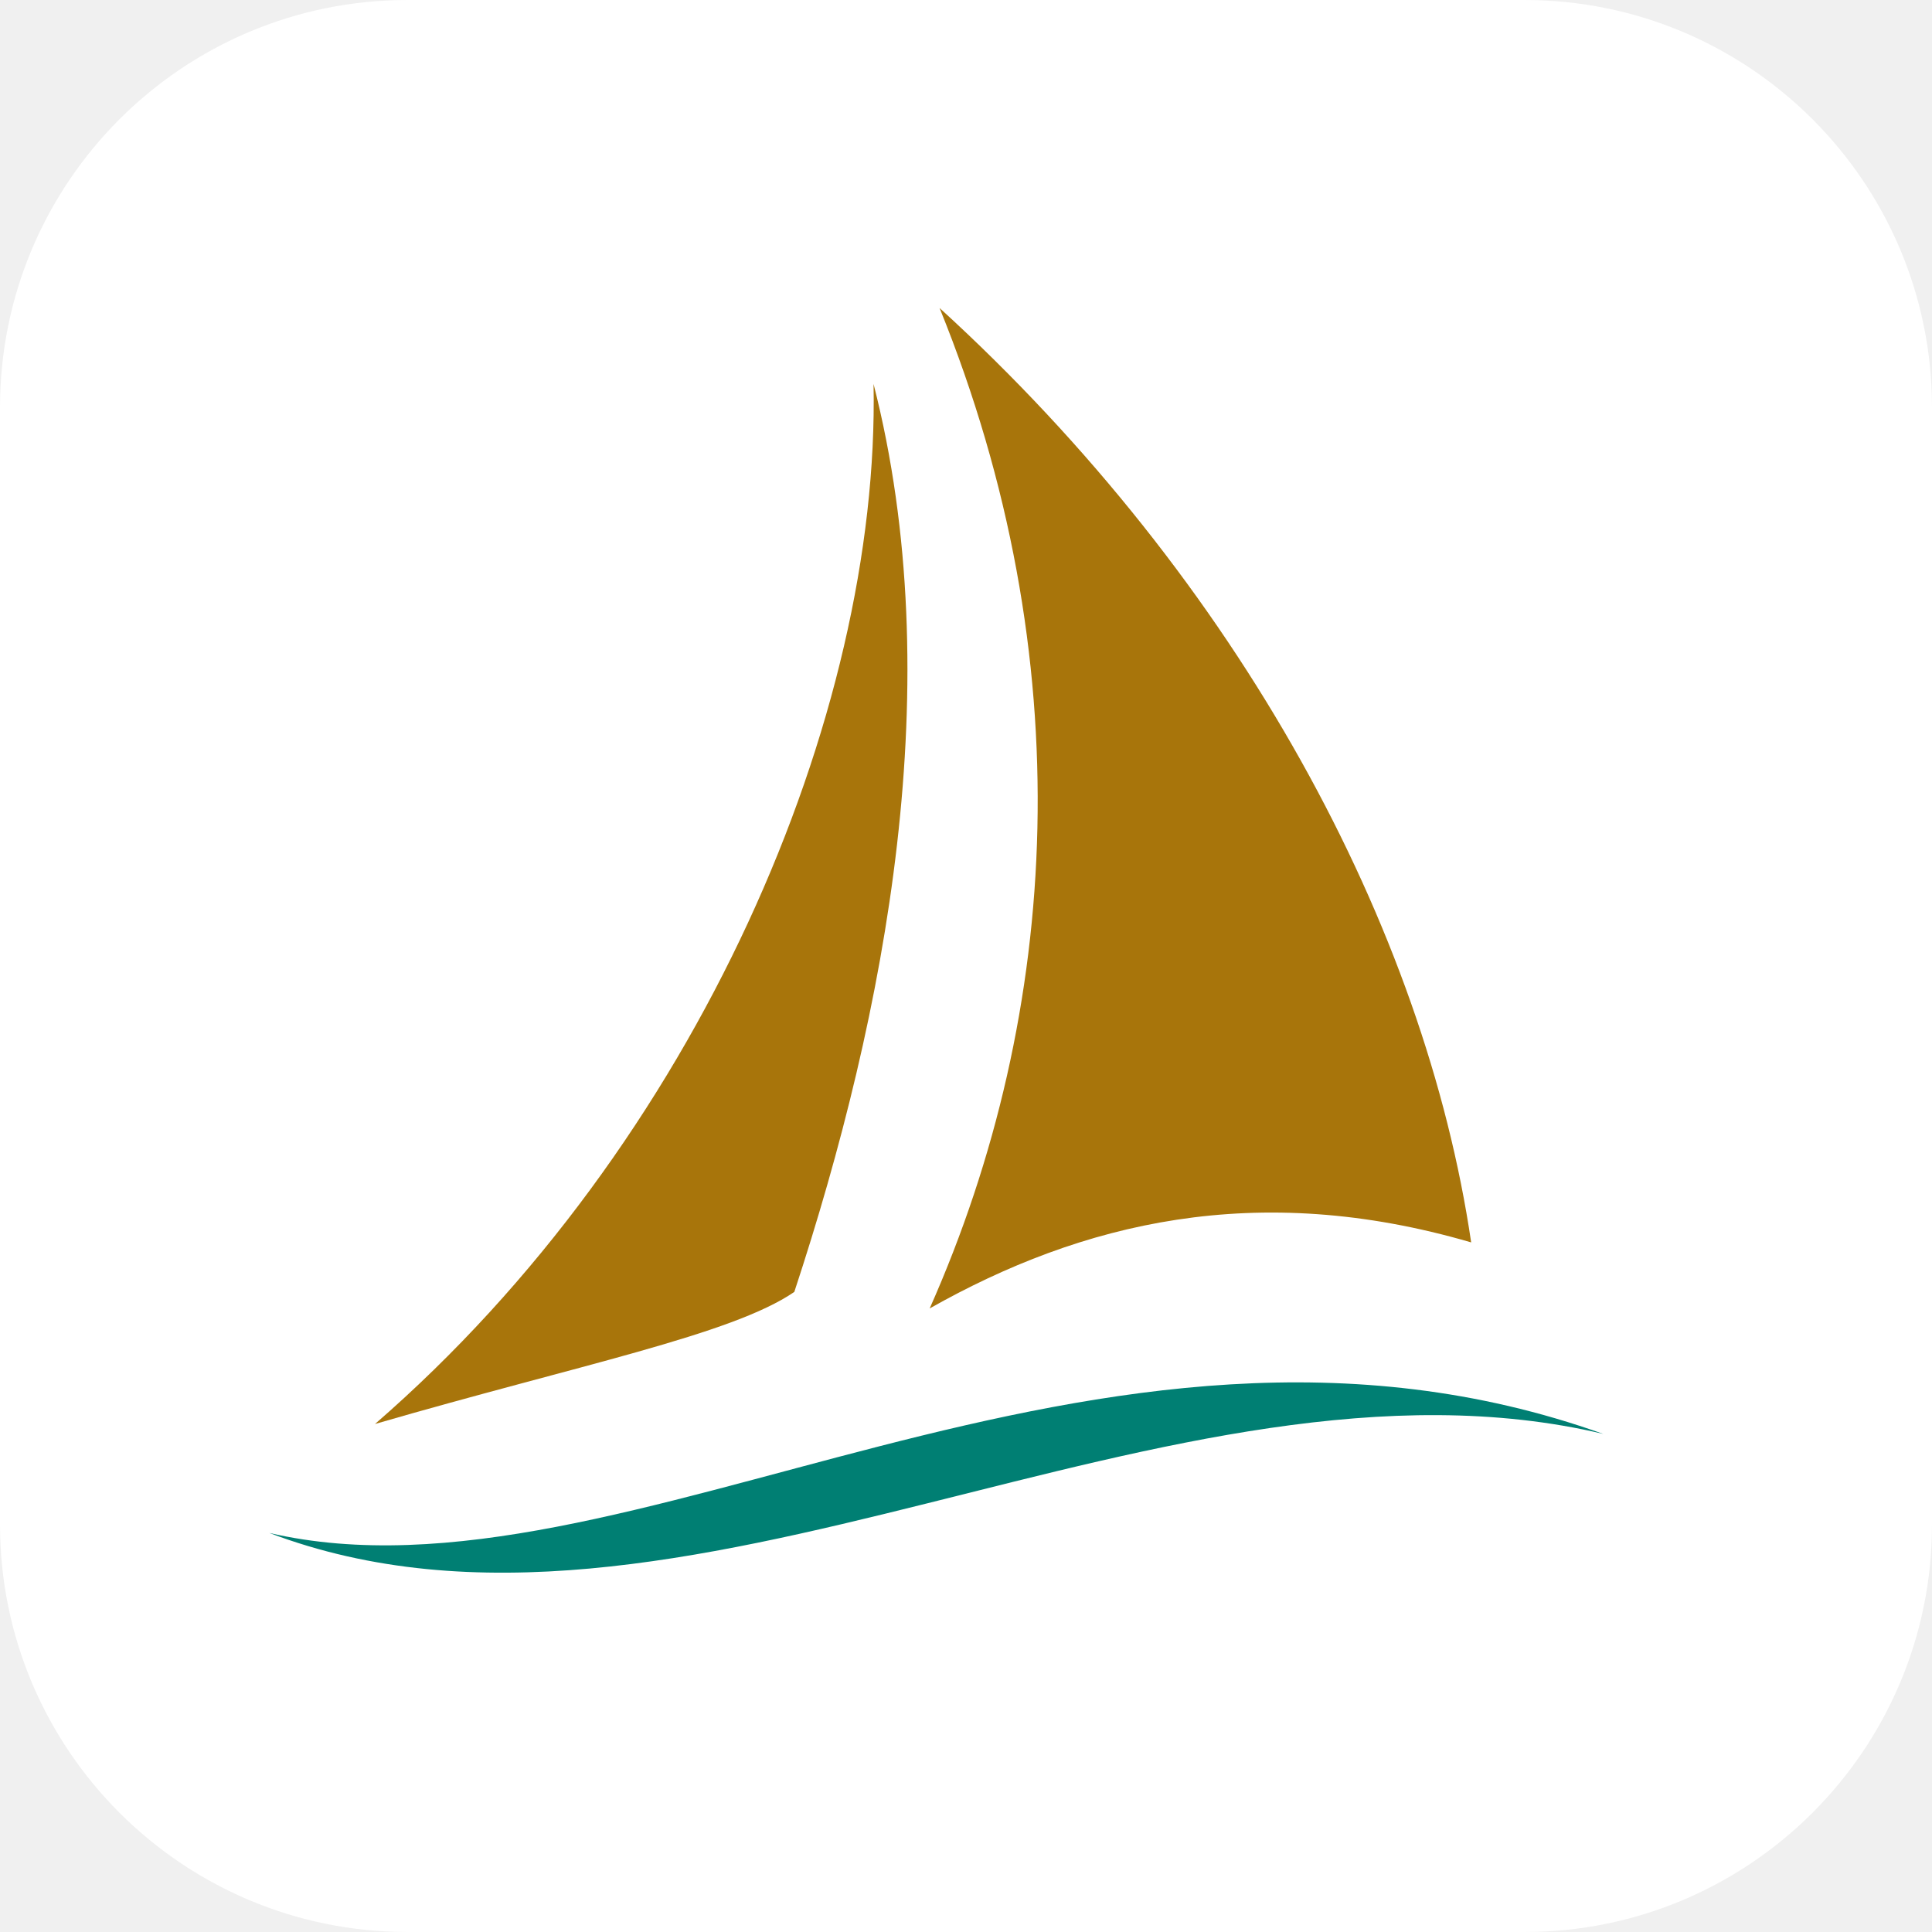
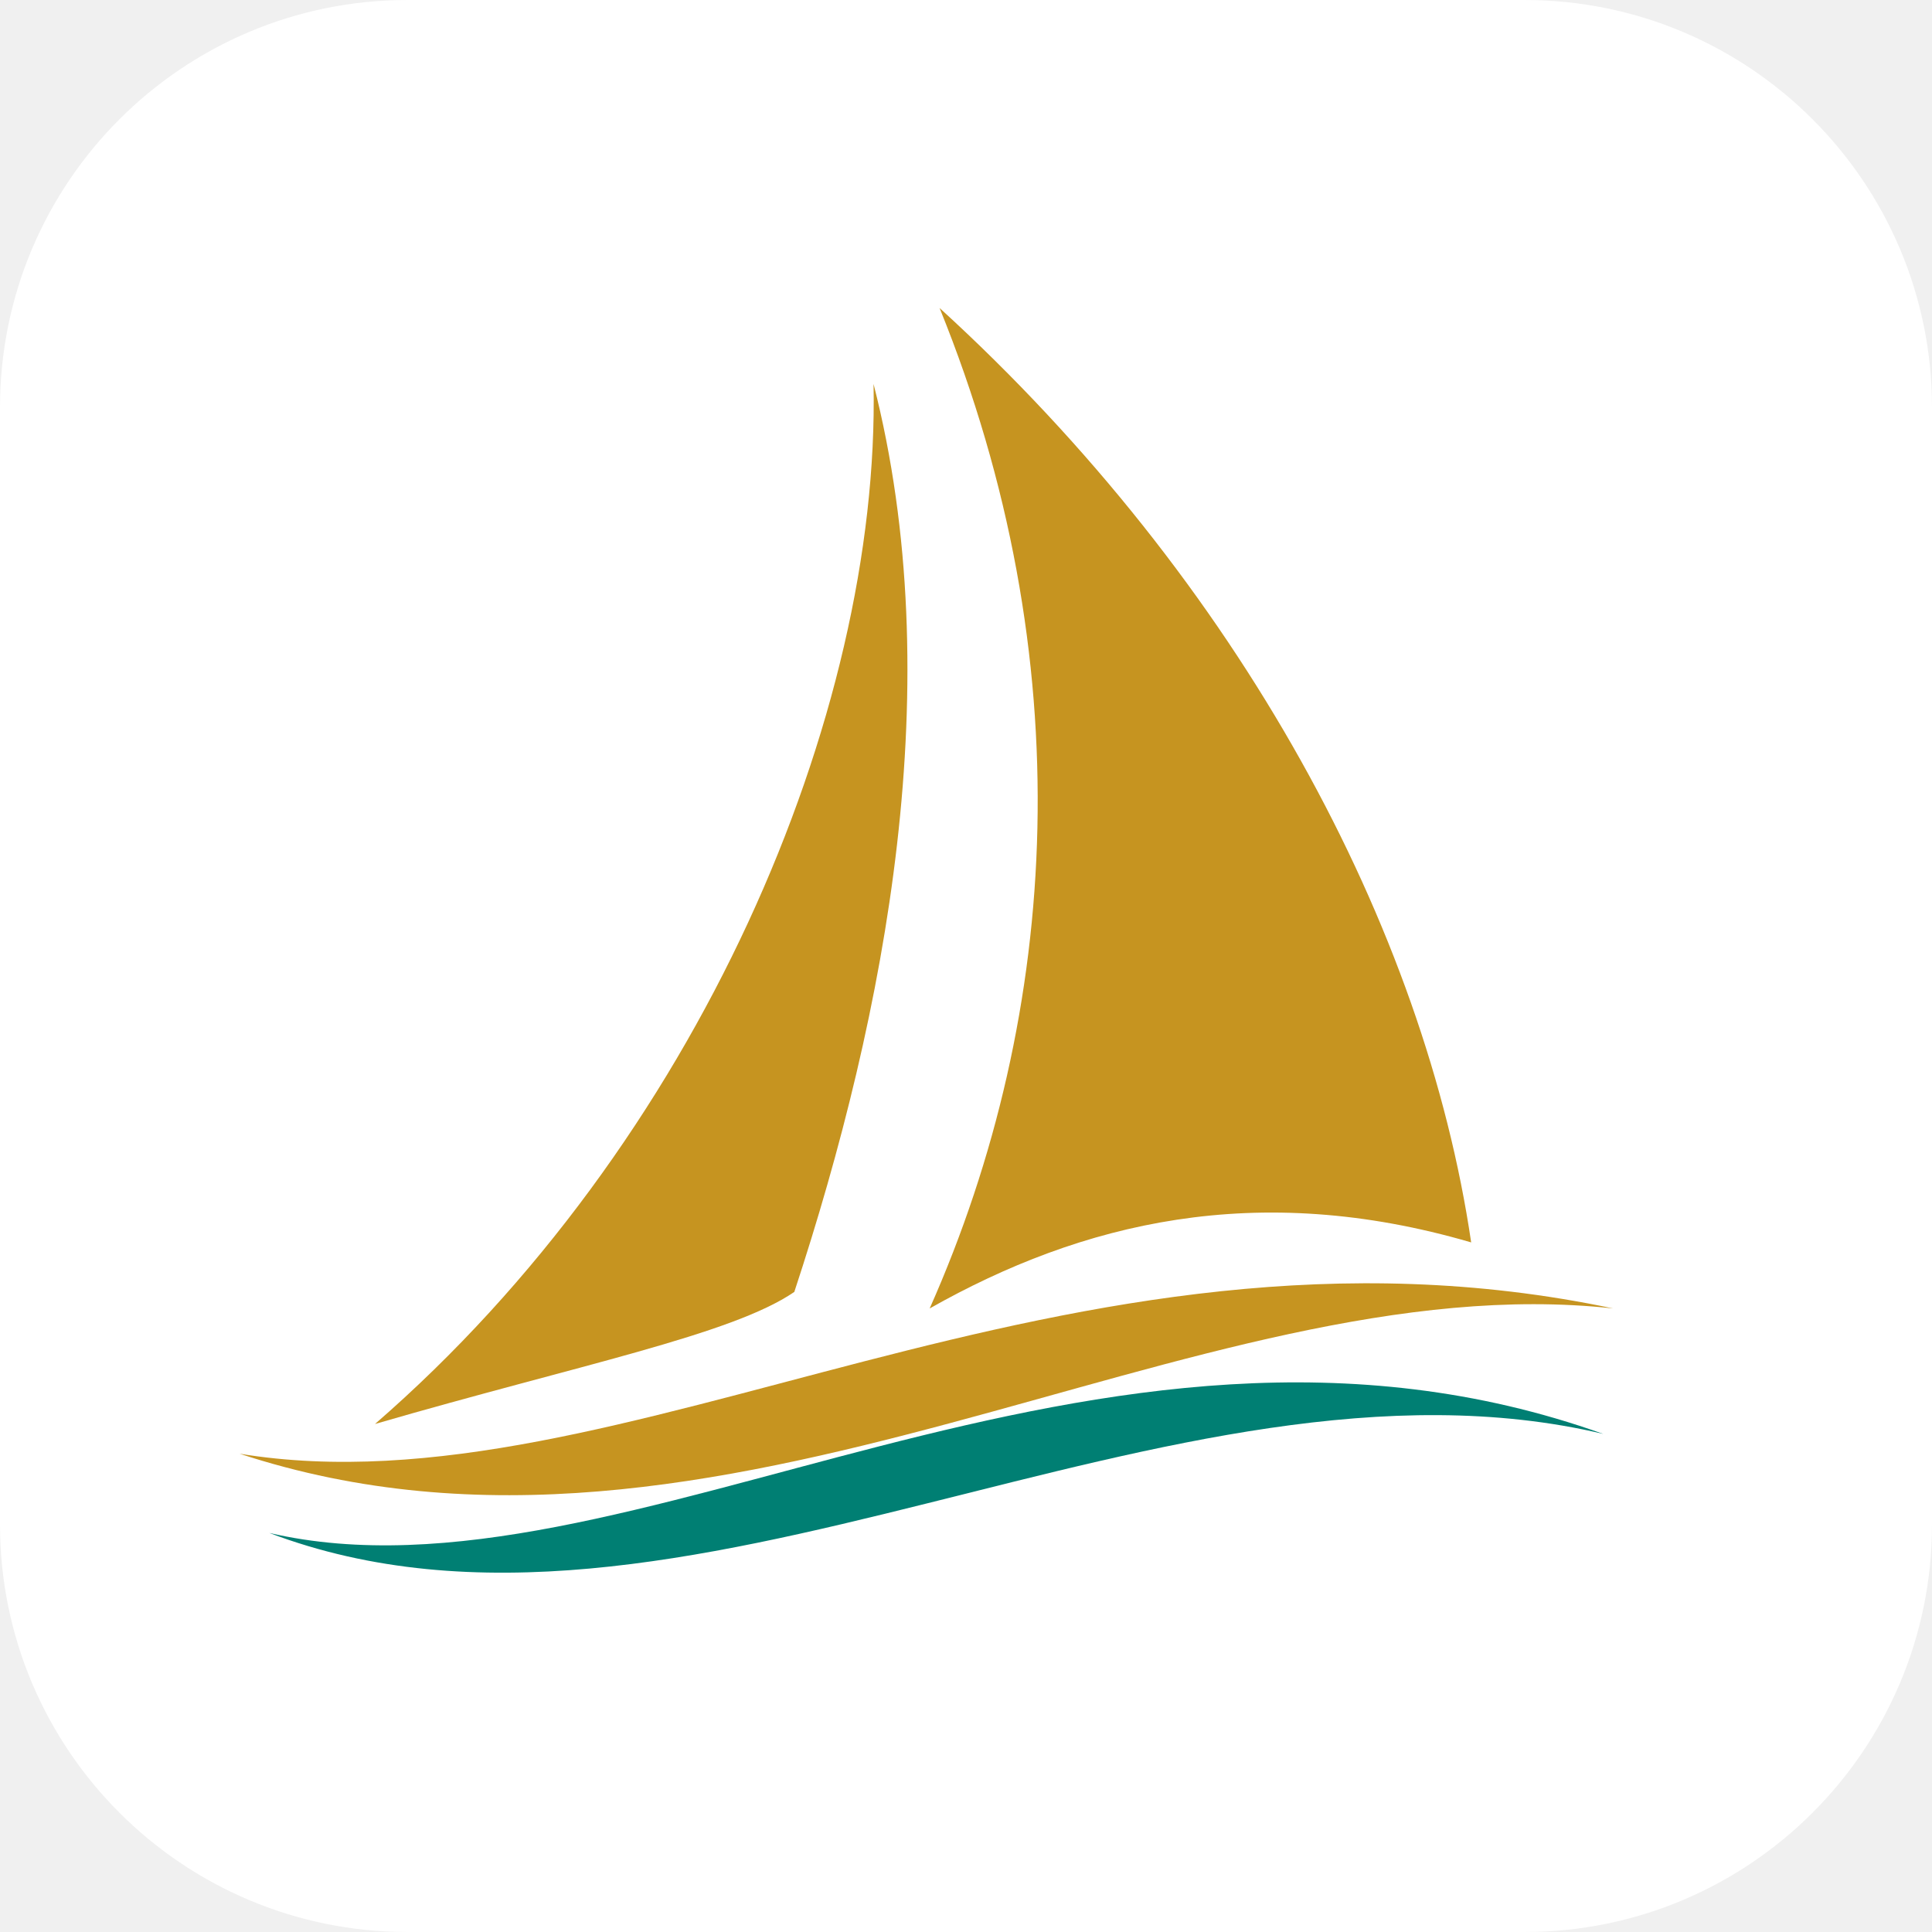
<svg xmlns="http://www.w3.org/2000/svg" width="1024" height="1024" viewBox="0 0 1024 1024" role="img" aria-label="app-icon-light">
  <rect width="1024" height="1024" rx="216" fill="#FFFFFF" />
  <g transform="translate(64 46) scale(1.75)">
-     <path fill="#A8750B" d="M228 90 C230 190 175 320 77 405 C139 387 185 378 204 365 C232 280 251 180 228 90 Z M248 67 C339 150 395 255 409 350 C344 331 291 344 245 370 C285 280 291 173 248 67 Z" />
+     <path fill="#C69420" d="M228 90 C230 190 175 320 77 405 C139 387 185 378 204 365 C232 280 251 180 228 90 Z M248 67 C339 150 395 255 409 350 C344 331 291 344 245 370 C285 280 291 173 248 67 Z" />
+     <path fill="#C69420" d="M36 414 C152 433 286 335 452 370 C325 356 182 462 36 414 Z" />
    <path fill="#007F73" d="M45 438 C153 463 295 353 449 408 C318 377 169 485 45 438 Z" />
  </g>
</svg>
